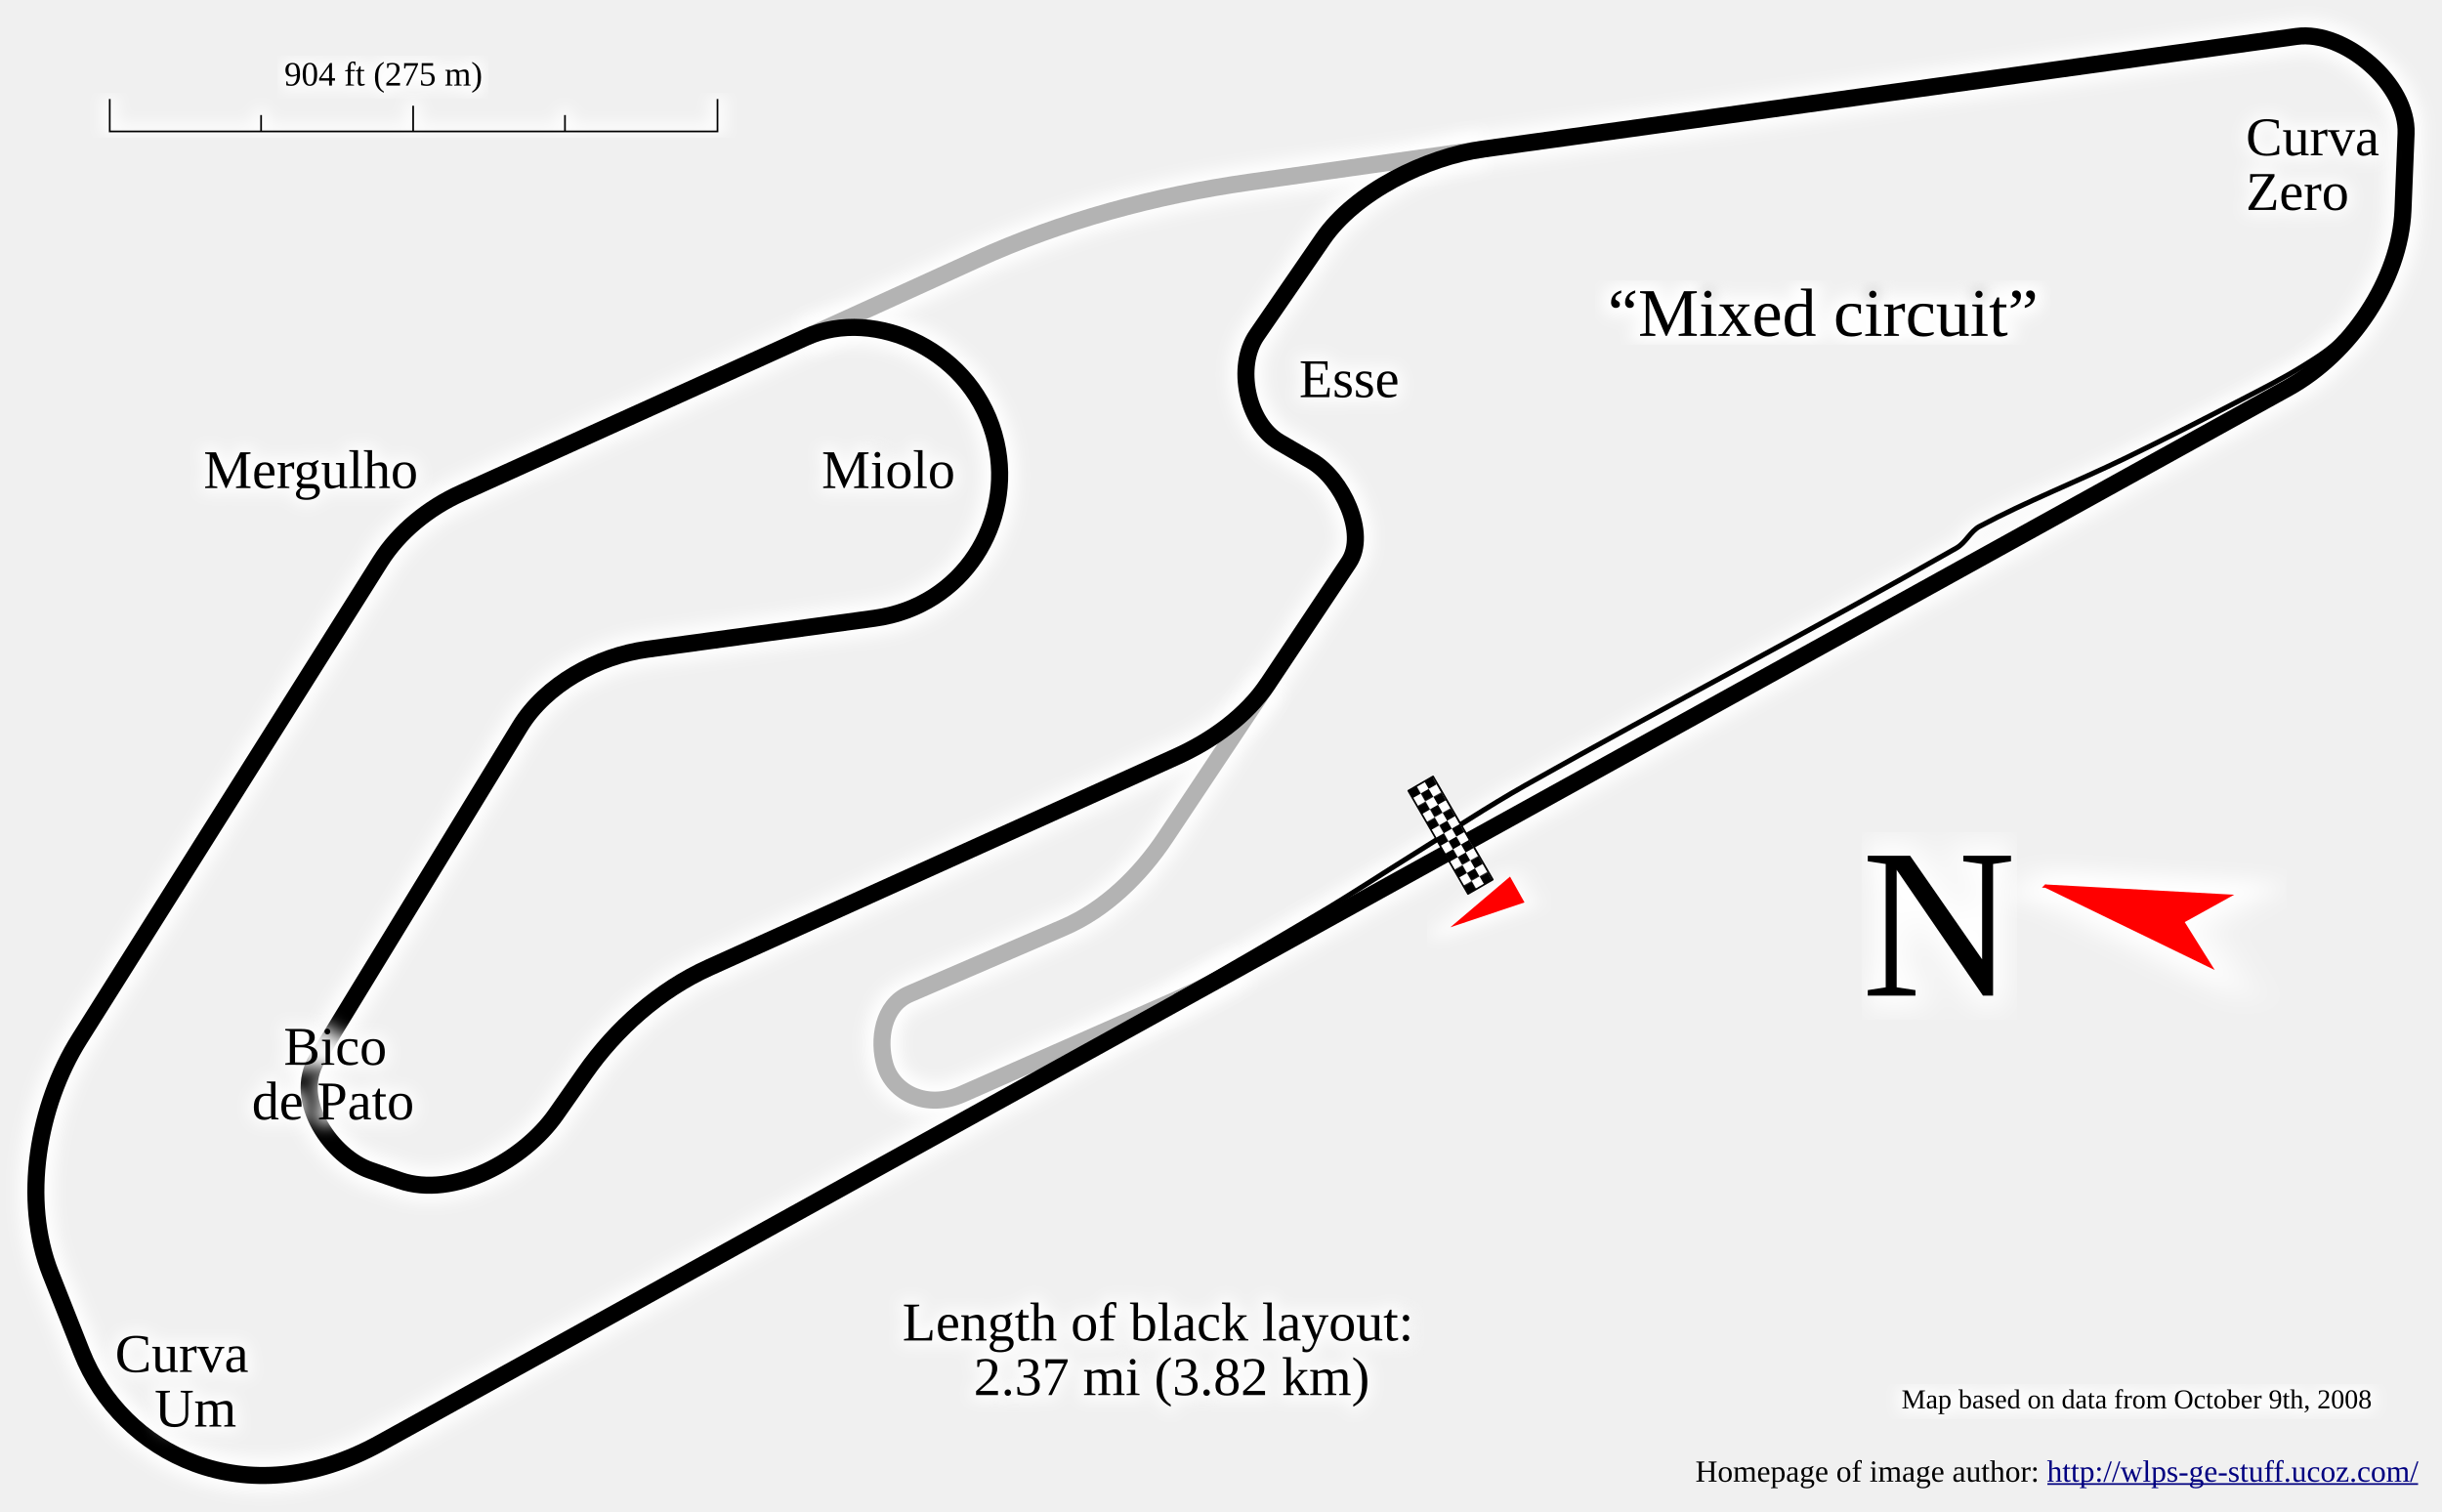
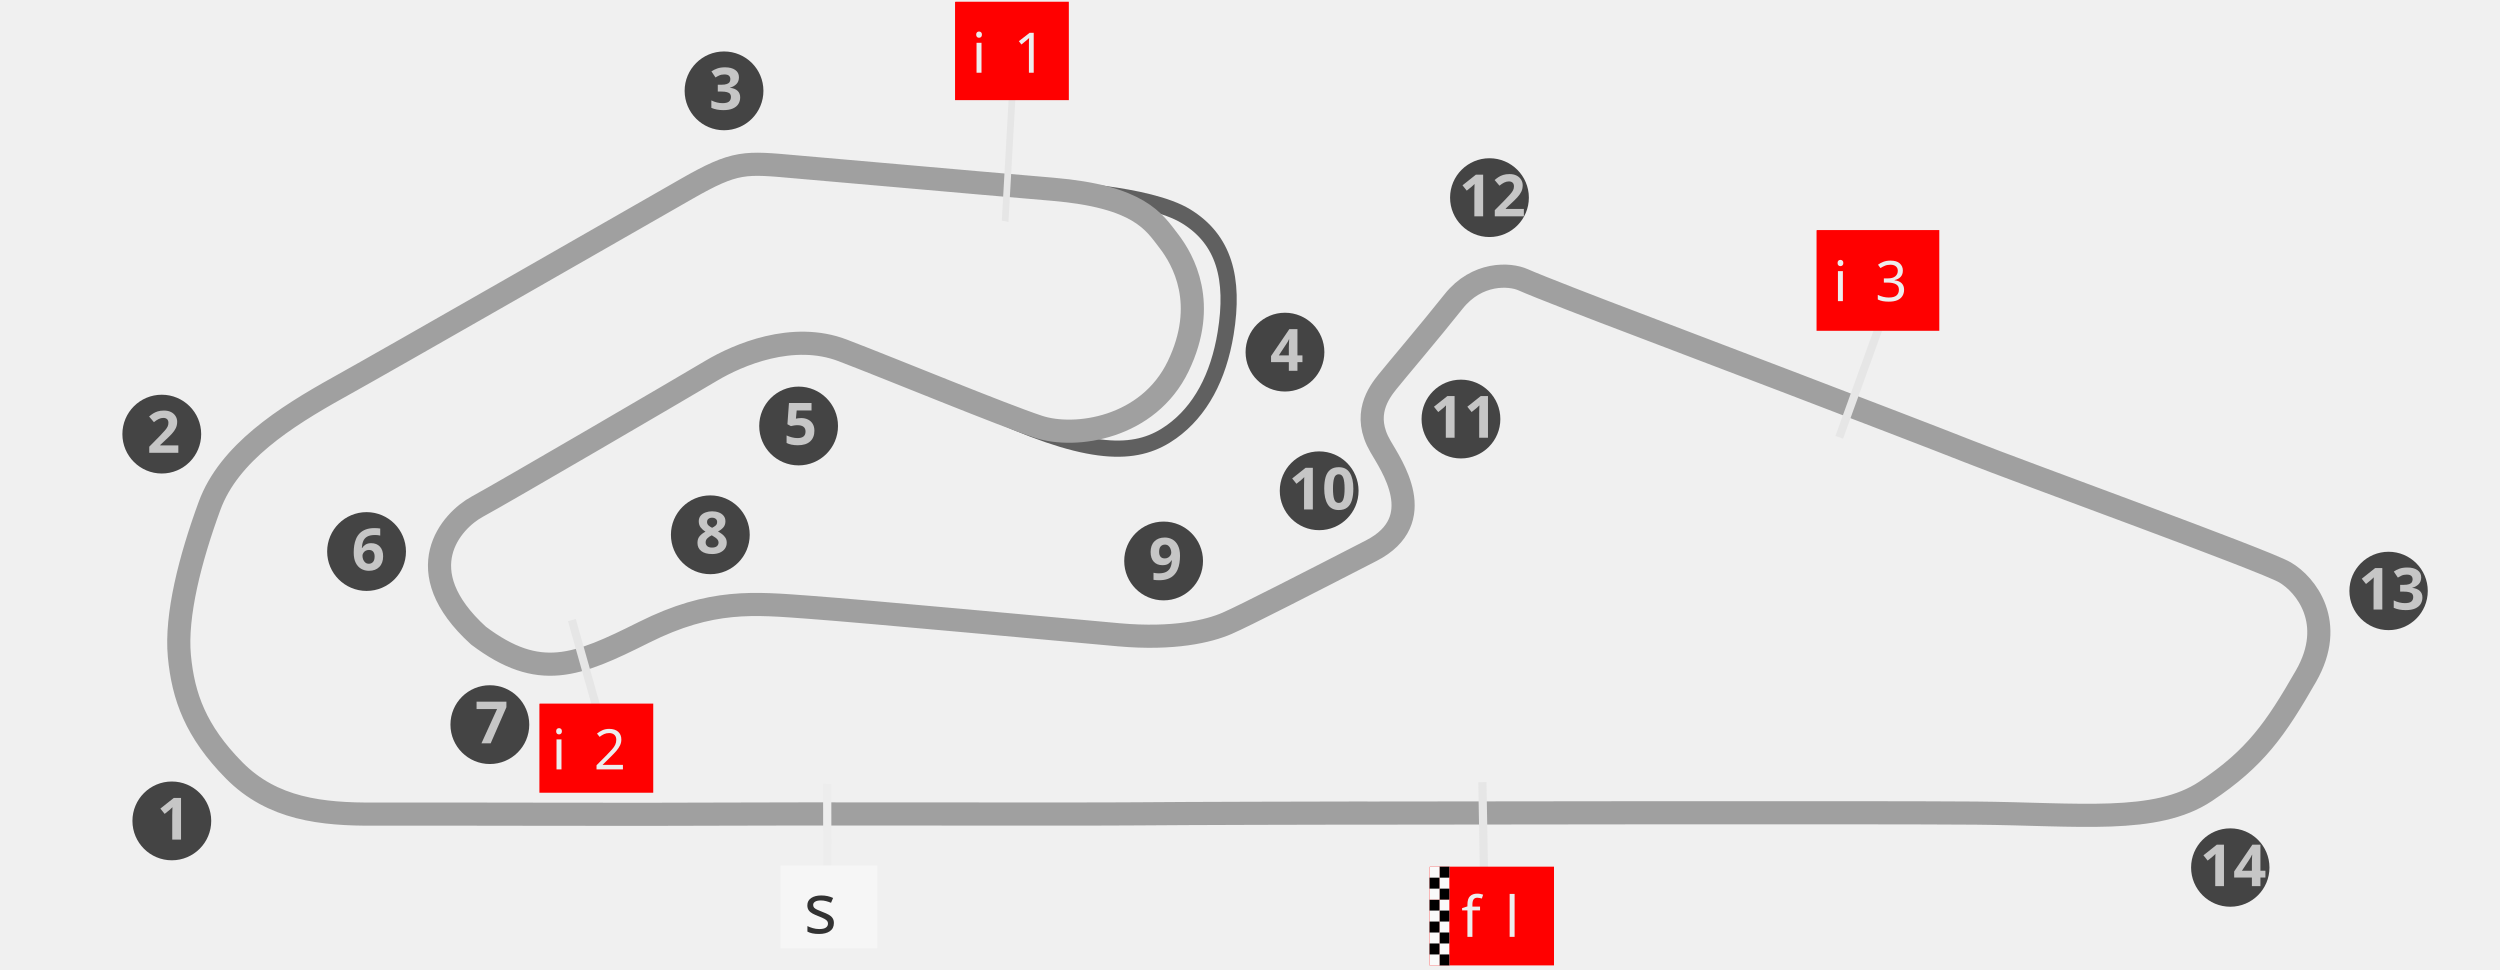
- <svg xmlns="http://www.w3.org/2000/svg" xmlns:xlink="http://www.w3.org/1999/xlink" width="1430.44" height="885.359" id="svg2" version="1.1">
-   <defs id="defs4">
-     <filter color-interpolation-filters="sRGB" id="filter5277" x="-0.037" width="1.073" y="-0.167" height="1.333">
-       <feGaussianBlur stdDeviation="4.59" id="feGaussianBlur5279" />
-     </filter>
-     <pattern xlink:href="#pattern4256" id="pattern4264" patternTransform="matrix(-0.7760302,9.7935988e-4,-9.7935988e-4,-0.7760302,-1649.84,173.837)" />
-     <pattern patternUnits="userSpaceOnUse" width="10.794" height="10.774" patternTransform="matrix(-0.5630234,-0.534067,0.534067,-0.5630234,1593.725,910.5704)" id="pattern4256">
-       <g id="g4248" transform="matrix(0.5878912,6.0987118e-3,-6.0987118e-3,0.5878912,-595.3809,-720.7077)">
-         <rect style="opacity:1;fill:black;fill-opacity:1;stroke:none;stroke-width:0.5;stroke-linecap:round;stroke-linejoin:round;stroke-miterlimit:4;stroke-dasharray:none;stroke-dashoffset:0;stroke-opacity:1" id="rect4250" width="18.173" height="18.096" x="1025.535" y="1215.281" />
-         <rect style="opacity:1;fill:white;fill-opacity:1;stroke:none;stroke-width:0.5;stroke-linecap:round;stroke-linejoin:round;stroke-miterlimit:4;stroke-dasharray:none;stroke-dashoffset:0;stroke-opacity:1" id="rect4252" width="9.075" height="9.075" x="1025.535" y="1215.281" />
-         <rect style="opacity:1;fill:white;fill-opacity:1;stroke:none;stroke-width:0.5;stroke-linecap:round;stroke-linejoin:round;stroke-miterlimit:4;stroke-dasharray:none;stroke-dashoffset:0;stroke-opacity:1" id="rect4254" width="9.075" height="9.075" x="1034.641" y="1224.344" />
-       </g>
-     </pattern>
+ <svg xmlns="http://www.w3.org/2000/svg" id="_02-BRA" viewBox="0 0 1080 418.9">
+   <defs>
+     <style>.cls-1,.cls-2,.cls-3{fill:none;}.cls-2{stroke:#a0a0a0;stroke-width:10px;}.cls-2,.cls-3{stroke-miterlimit:10;}.cls-4{fill:#444;}.cls-5{fill:#e6e6e6;}.cls-3{stroke:#606060;stroke-width:7px;}.cls-6{font-size:25.21px;}.cls-6,.cls-7{fill:#c6c6c6;font-family:MGPText-Bold, 'MGP Text';font-weight:700;}.cls-8{fill:#f6f6f6;}.cls-9{font-size:24.17px;}.cls-9,.cls-10,.cls-11{font-family:MGPDisplayVF-Medium, 'MGP Display VF';font-variation-settings:'wght' 500, 'wdth' 100;font-weight:500;}.cls-9,.cls-11,.cls-12{fill:#ededed;}.cls-7{font-size:25.07px;}.cls-10{fill:#323232;font-size:29.94px;}.cls-11{font-size:24.41px;}.cls-13{clip-path:url(#clippath-17);}.cls-14{clip-path:url(#clippath-19);}.cls-15{clip-path:url(#clippath-11);}.cls-16{clip-path:url(#clippath-16);}.cls-17{clip-path:url(#clippath-18);}.cls-18{clip-path:url(#clippath-10);}.cls-19{clip-path:url(#clippath-15);}.cls-20{clip-path:url(#clippath-13);}.cls-21{clip-path:url(#clippath-14);}.cls-22{clip-path:url(#clippath-12);}.cls-23{clip-path:url(#clippath-20);}.cls-24{clip-path:url(#clippath-21);}.cls-25{clip-path:url(#clippath-1);}.cls-26{clip-path:url(#clippath-3);}.cls-27{clip-path:url(#clippath-4);}.cls-28{clip-path:url(#clippath-2);}.cls-29{clip-path:url(#clippath-7);}.cls-30{clip-path:url(#clippath-6);}.cls-31{clip-path:url(#clippath-9);}.cls-32{clip-path:url(#clippath-8);}.cls-33{clip-path:url(#clippath-5);}.cls-34{fill:#fafafa;}.cls-35{letter-spacing:0em;}.cls-36{fill:red;}.cls-37{letter-spacing:.03em;}.cls-38{letter-spacing:.02em;}.cls-39{clip-path:url(#clippath);}</style>
+     <clipPath id="clippath">
+       <rect class="cls-1" y="-325.48" width="1080" height="1080" />
+     </clipPath>
+     <clipPath id="clippath-1">
+       <rect class="cls-1" y="-325.48" width="1080" height="1080" />
+     </clipPath>
+     <clipPath id="clippath-2">
+       <rect class="cls-1" y="-325.48" width="1080" height="1080" />
+     </clipPath>
+     <clipPath id="clippath-3">
+       <rect class="cls-1" y="-325.48" width="1080" height="1080" />
+     </clipPath>
+     <clipPath id="clippath-4">
+       <rect class="cls-1" y="-325.48" width="1080" height="1080" />
+     </clipPath>
+     <clipPath id="clippath-5">
+       <rect class="cls-1" y="-325.48" width="1080" height="1080" />
+     </clipPath>
+     <clipPath id="clippath-6">
+       <rect class="cls-1" y="-325.48" width="1080" height="1080" />
+     </clipPath>
+     <clipPath id="clippath-7">
+       <rect class="cls-1" y="-325.48" width="1080" height="1080" />
+     </clipPath>
+     <clipPath id="clippath-8">
+       <rect class="cls-1" y="-325.48" width="1080" height="1080" />
+     </clipPath>
+     <clipPath id="clippath-9">
+       <rect class="cls-1" y="-325.48" width="1080" height="1080" />
+     </clipPath>
+     <clipPath id="clippath-10">
+       <rect class="cls-1" y="-325.48" width="1080" height="1080" />
+     </clipPath>
+     <clipPath id="clippath-11">
+       <rect class="cls-1" y="-325.48" width="1080" height="1080" />
+     </clipPath>
+     <clipPath id="clippath-12">
+       <rect class="cls-1" y="-325.48" width="1080" height="1080" />
+     </clipPath>
+     <clipPath id="clippath-13">
+       <rect class="cls-1" y="-325.48" width="1080" height="1080" />
+     </clipPath>
+     <clipPath id="clippath-14">
+       <rect class="cls-1" y="-325.48" width="1080" height="1080" />
+     </clipPath>
+     <clipPath id="clippath-15">
+       <rect class="cls-1" y="-325.48" width="1080" height="1080" />
+     </clipPath>
+     <clipPath id="clippath-16">
+       <rect class="cls-1" y="-325.48" width="1080" height="1080" />
+     </clipPath>
+     <clipPath id="clippath-17">
+       <rect class="cls-1" y="-325.48" width="1080" height="1080" />
+     </clipPath>
+     <clipPath id="clippath-18">
+       <rect class="cls-1" y="-325.48" width="1080" height="1080" />
+     </clipPath>
+     <clipPath id="clippath-19">
+       <rect class="cls-1" y="-325.48" width="1080" height="1080" />
+     </clipPath>
+     <clipPath id="clippath-20">
+       <rect class="cls-1" y="-325.48" width="1080" height="1080" />
+     </clipPath>
+     <clipPath id="clippath-21">
+       <rect class="cls-1" y="-325.48" width="1080" height="1080" />
+     </clipPath>
  </defs>
-   <g id="layer1" transform="translate(343.2443,-89.58499)" style="display:none">
-     <path id="path3768" style="fill:none" d="m 128.956,287.104 99.285,-45.211 c 50.563,-23.025 105.31,-37.799 160.319,-45.587 L 525.509,176.917 M 384.185,655.792 c -14.694,8.141 -24.368,13.282 -39.855,20.107 l -123.989,54.634 c -20.759,9.147 -40.318,-0.604 -45.139,-16.943 -4.376,-14.83 -1.342,-34.993 14.178,-41.686 l 90.585,-39.065 c 24.307,-10.482 44.765,-30.627 59.447,-52.653 l 60.169,-90.264" />
-     <path style="fill:none" d="m -120.48,934.91 c -79.183,43.795 -151.549,6.05 -174.968,-53.277 l -18.163,-46.012 c -16.948,-42.934 -7.648,-98.376 16.952,-137.432 l 176.179,-279.707 c 10.99,-17.447 28.434,-31.464 47.223,-39.958 L 128.956,287.104 c 39.837,-18.01 98.951,7.345 111.272,61.798 10.457,46.213 -18.859,95.725 -71.315,102.878 L 35.72,469.943 c -28.847,3.934 -59.295,20.558 -74.467,45.407 L -157.411,709.691 c -15.196,24.887 9.197,57.91 30.877,65.386 l 17.557,6.054 c 31.289,10.789 72.439,-11.633 91.419,-38.747 L -0.605,718.167 C 17.621,692.129 43.076,669.489 72.046,656.414 L 345.698,532.907 c 20.942,-9.452 41.138,-23.868 53.883,-42.985 l 47.223,-70.835 C 458.176,402.028 442.739,369.867 425.009,359.572 L 406.24,348.674 C 387.176,337.604 380.424,304.054 392.921,285.894 l 38.747,-56.305 c 19.034,-27.659 60.583,-48.066 93.841,-52.672 l 476.47,-65.992 c 28.321,-3.922 65.333,28.342 64.175,56.91 l -1.816,44.801 c -1.673,41.278 -31.052,84.139 -67.202,104.133 z" id="path3764" />
-     <path style="fill:none" d="m 1028.594,286.669 c -6.407,7.227 -14.776,12.279 -22.983,17.388 -11.616,7.23 -23.878,13.375 -36.023,19.676 -22.671,11.763 -45.425,23.379 -68.413,34.509 -28.075,13.593 -57.225,24.999 -84.76,39.655 -5.483,2.919 -8.226,9.638 -13.622,12.714 -83.454,47.566 -168.792,91.761 -252.462,138.945 -22.099,12.462 -43.224,26.58 -64.781,39.958 -18.603,11.545 -36.854,23.667 -55.699,34.812 -28.085,16.609 -56.524,33.443 -84.797,49.101" id="path3771" />
-   </g>
-   <g id="layer2" transform="translate(343.2443,-89.58499)">
-     <use x="0" y="0" xlink:href="#path3764" id="use4003" style="stroke:white;stroke-width:20;stroke-miterlimit:4;stroke-dasharray:none;filter:url(#filter5277)" width="744.094" height="1052.362" />
-     <use x="0" y="0" xlink:href="#path3771" id="use3980" style="stroke:white;stroke-width:10;stroke-miterlimit:4;stroke-dasharray:none;filter:url(#filter5277)" width="744.094" height="1052.362" />
-     <use x="0" y="0" xlink:href="#path3768" id="use3957" style="stroke:white;stroke-width:20;stroke-miterlimit:4;stroke-dasharray:none;filter:url(#filter5277)" width="744.094" height="1052.362" />
-     <use x="0" y="0" xlink:href="#path3768" id="use4141" style="stroke:#b3b3b3;stroke-width:10" width="744.094" height="1052.362" />
-     <use x="0" y="0" xlink:href="#path3771" id="use3971" style="color:black;fill:none;stroke:black;stroke-width:3;stroke-linecap:butt;stroke-linejoin:miter;stroke-miterlimit:4;stroke-opacity:1;stroke-dasharray:none;stroke-dashoffset:0;marker:none;visibility:visible;display:inline;overflow:visible;enable-background:accumulate" width="744.094" height="1052.362" />
-     <use x="0" y="0" xlink:href="#path3764" id="use3994" style="color:black;fill:none;stroke:black;stroke-width:10;stroke-linecap:butt;stroke-linejoin:miter;stroke-miterlimit:4;stroke-opacity:1;stroke-dasharray:none;stroke-dashoffset:0;marker:none;visibility:visible;display:inline;overflow:visible;enable-background:accumulate" width="744.094" height="1052.362" />
-     <g style="display:inline" id="g3227-9" transform="matrix(1.000006,0,0,1.000006,-1473.261,-1308.116)" clip-path="none">
-       <use x="0" y="0" xlink:href="#path2423-8" id="use4312-4" style="stroke:white;stroke-width:8;stroke-linecap:round;stroke-miterlimit:4;stroke-dasharray:none;filter:url(#filter5277)" width="744.094" height="1052.362" />
-       <path style="fill:none" d="m 1460.949,1465.094 0,9.593 m -88.937,-15.062 0,15.062 m -89.063,-9.593 0,9.593 m -88.656,-19 0,19 356,0 0,-19" id="path2423-8" />
-       <use style="stroke:white;stroke-width:5;stroke-miterlimit:4;stroke-opacity:1;stroke-dasharray:none;filter:url(#filter5277)" id="use2445-8" xlink:href="#text2441-2" y="0" x="0" width="744.094" height="1052.362" />
-       <text id="text2441-2" y="1447.795" x="1372.107" style="font-size:20px;font-style:normal;font-weight:normal;text-align:center;writing-mode:lr-tb;text-anchor:middle;fill:black;fill-opacity:1;font-family:Times New Roman" xml:space="preserve">
-         <tspan y="1447.795" x="1372.107" id="tspan2443-4">904 ft (275 m)</tspan>
-       </text>
-       <use height="1052.362" width="744.094" x="0" y="0" xlink:href="#path2423-8" id="use4437" style="stroke:black" />
+   <g id="_02-BRA-2">
+     <g class="cls-39">
+       <g class="cls-25">
+         <path class="cls-3" d="M454.68,81.75s41.35,1.68,57.71,11.7c16.36,10.02,20.97,26.8,17.09,50.53-3.1,18.96-10.93,33.63-23.38,42.55-14.05,10.07-32.51,11.52-74.67-7.34" />
+       </g>
+       <g class="cls-28">
+         <path class="cls-2" d="M585.81,351.26c25.25-.04,225.8-.35,267.57,0,44.64.38,77.99,4.9,99.46-9.42,21.48-14.32,30.14-26.75,43.33-49.73,13.19-22.98,0-39.56-9.04-44.83-9.04-5.27-113.22-42.95-136.95-52.37-23.74-9.42-133.94-51.43-145.99-55.95-12.06-4.52-40.31-15.45-46.15-18.08-5.84-2.64-19.97-3.39-30.14,9.42-10.17,12.81-24.71,29.89-28.47,34.59-3.76,4.7-11.05,14.34-3.06,27.98,4.47,7.88,21.64,31.86-4,45.03-25.63,13.17-54.44,27.98-62.32,31.39s-22.93,7.05-46.68,4.94c-23.75-2.12-109.47-10.11-133.57-11.88-24.1-1.76-42.45-3.76-71.61,10.82-29.16,14.58-45.2,21.19-71.49,1.41-31.04-28.22-11.76-49.62-.47-55.73,11.29-6.11,89.36-51.73,101-58.67,11.64-6.94,35.27-17.05,56.79-8.82,21.52,8.23,68.9,27.85,84.66,33.03,15.76,5.18,47.38.71,60.32-26.21,12.93-26.93,2.23-45.86-4.11-54.09-6.35-8.23-12.58-19.16-50.21-22.34-37.63-3.17-97.47-8.58-110.52-9.64-22.57-2-26.22-2.71-47.62,9.52-21.4,12.23-126.99,72.78-150.27,85.71-23.28,12.93-47.39,28.45-55.73,51.15s-14.7,47.38-13.05,64.9c1.65,17.52,7.05,32.57,23.63,49.38,16.58,16.81,37.98,19.05,60.55,18.93,22.58-.12,122.28.24,149.8,0,27.51-.23,154.85.12,179.78-.12,21.38-.2,79.4-.31,94.56-.34Z" />
+       </g>
+       <g class="cls-26">
+         <path class="cls-4" d="M91.25,354.63c0,9.4-7.62,17.02-17.02,17.02s-17.02-7.62-17.02-17.02,7.62-17.02,17.02-17.02,17.02,7.62,17.02,17.02" />
+       </g>
+       <text class="cls-6" transform="translate(67.8 362.7)">
+         <tspan x="0" y="0">1</tspan>
+       </text>
+       <g class="cls-27">
+         <path class="cls-4" d="M86.91,187.54c0,9.4-7.62,17.02-17.02,17.02s-17.02-7.62-17.02-17.02,7.62-17.02,17.02-17.02,17.02,7.62,17.02,17.02" />
+       </g>
+       <text class="cls-6" transform="translate(63.46 195.61)">
+         <tspan x="0" y="0">2</tspan>
+       </text>
+       <g class="cls-33">
+         <path class="cls-4" d="M329.8,39.25c0,9.4-7.62,17.02-17.02,17.02s-17.02-7.62-17.02-17.02,7.62-17.02,17.02-17.02,17.02,7.62,17.02,17.02" />
+       </g>
+       <text class="cls-6" transform="translate(306.35 47.33)">
+         <tspan x="0" y="0">3</tspan>
+       </text>
+       <g class="cls-30">
+         <path class="cls-4" d="M572.13,152.12c0,9.4-7.62,17.02-17.02,17.02s-17.02-7.62-17.02-17.02,7.62-17.02,17.02-17.02,17.02,7.62,17.02,17.02" />
+       </g>
+       <text class="cls-6" transform="translate(548.67 160.19)">
+         <tspan x="0" y="0">4</tspan>
+       </text>
+       <g class="cls-29">
+         <path class="cls-4" d="M362.02,184.03c0,9.4-7.62,17.02-17.02,17.02s-17.02-7.62-17.02-17.02,7.62-17.02,17.02-17.02,17.02,7.62,17.02,17.02" />
+       </g>
+       <text class="cls-6" transform="translate(338.57 192.1)">
+         <tspan x="0" y="0">5</tspan>
+       </text>
+       <g class="cls-32">
+         <path class="cls-4" d="M175.38,238.26c0,9.4-7.62,17.02-17.02,17.02s-17.03-7.62-17.03-17.02,7.62-17.02,17.03-17.02,17.02,7.62,17.02,17.02" />
+       </g>
+       <text class="cls-6" transform="translate(151.93 246.34)">
+         <tspan x="0" y="0">6</tspan>
+       </text>
+       <g class="cls-31">
+         <path class="cls-4" d="M228.64,313.04c0,9.4-7.62,17.02-17.02,17.02s-17.03-7.62-17.03-17.02,7.62-17.02,17.03-17.02,17.02,7.62,17.02,17.02" />
+       </g>
+       <text class="cls-6" transform="translate(205.19 321.11)">
+         <tspan x="0" y="0">7</tspan>
+       </text>
+       <g class="cls-18">
+         <path class="cls-4" d="M323.88,231.03c0,9.4-7.62,17.02-17.02,17.02s-17.02-7.62-17.02-17.02,7.62-17.02,17.02-17.02,17.02,7.62,17.02,17.02" />
+       </g>
+       <text class="cls-6" transform="translate(300.43 239.1)">
+         <tspan x="0" y="0">8</tspan>
+       </text>
+       <g class="cls-15">
+         <path class="cls-4" d="M519.7,242.34c0,9.4-7.62,17.02-17.02,17.02s-17.02-7.62-17.02-17.02,7.62-17.02,17.02-17.02,17.02,7.62,17.02,17.02" />
+       </g>
+       <text class="cls-6" transform="translate(496.25 250.41)">
+         <tspan x="0" y="0">9</tspan>
+       </text>
+       <g class="cls-22">
+         <path class="cls-4" d="M586.9,212.02c0,9.4-7.62,17.02-17.02,17.02s-17.02-7.62-17.02-17.02,7.62-17.02,17.02-17.02,17.02,7.62,17.02,17.02" />
+       </g>
+       <text class="cls-6" transform="translate(556.74 220.09)">
+         <tspan x="0" y="0">10</tspan>
+       </text>
+       <g class="cls-20">
+         <path class="cls-4" d="M648.15,181.03c0,9.4-7.62,17.02-17.02,17.02s-17.02-7.62-17.02-17.02,7.62-17.02,17.02-17.02,17.02,7.62,17.02,17.02" />
+       </g>
+       <text class="cls-6" transform="translate(617.98 189.1)">
+         <tspan x="0" y="0">11</tspan>
+       </text>
+       <g class="cls-21">
+         <path class="cls-4" d="M660.47,85.38c0,9.4-7.62,17.02-17.02,17.02s-17.02-7.62-17.02-17.02,7.62-17.02,17.02-17.02,17.02,7.62,17.02,17.02" />
+       </g>
+       <text class="cls-6" transform="translate(630.31 93.45)">
+         <tspan x="0" y="0">12</tspan>
+       </text>
+       <g class="cls-19">
+         <path class="cls-4" d="M1048.8,255.29c0,9.35-7.58,16.93-16.93,16.93s-16.93-7.58-16.93-16.93,7.58-16.93,16.93-16.93,16.93,7.58,16.93,16.93" />
+       </g>
+       <text class="cls-7" transform="translate(1018.8 263.32)">
+         <tspan x="0" y="0">13</tspan>
+       </text>
+       <g class="cls-16">
+         <path class="cls-4" d="M980.41,374.78c0,9.35-7.58,16.93-16.93,16.93s-16.93-7.58-16.93-16.93,7.58-16.93,16.93-16.93,16.93,7.58,16.93,16.93" />
+       </g>
+       <text class="cls-7" transform="translate(950.4 382.81)">
+         <tspan x="0" y="0">14</tspan>
+       </text>
+       <path class="cls-12" d="M641.15,380.62l-.74-42.73.74,42.73Z" />
+       <rect class="cls-5" x="639.01" y="337.88" width="3.54" height="42.74" transform="translate(-6.19 11.26) rotate(-1)" />
+       <g class="cls-13">
+         <path class="cls-36" d="M671.33,374.41h-53.61c-.06.06-.1.1-.16.16v42.49h53.77v-42.65Z" />
+       </g>
+       <text class="cls-11" transform="translate(631.27 404.72)">
+         <tspan class="cls-37" x="0" y="0">f</tspan>
+         <tspan x="18.82" y="0">l</tspan>
+       </text>
+       <g class="cls-17">
+         <rect class="cls-34" x="621.84" y="388.63" width="4.28" height="28.43" />
+         <rect x="621.84" y="393.37" width="4.28" height="4.74" />
+         <rect x="621.84" y="402.84" width="4.28" height="4.74" />
+         <rect x="621.84" y="412.32" width="4.28" height="4.74" />
+         <rect class="cls-34" x="617.57" y="388.63" width="4.28" height="28.43" />
+         <rect x="617.57" y="388.63" width="4.28" height="4.74" />
+         <rect x="617.57" y="398.11" width="4.28" height="4.74" />
+         <rect x="617.57" y="407.58" width="4.28" height="4.74" />
+         <rect class="cls-34" x="621.84" y="374.41" width="4.28" height="14.22" />
+         <rect x="621.84" y="374.41" width="4.28" height="4.74" />
+         <rect x="621.84" y="383.89" width="4.28" height="4.74" />
+         <rect class="cls-34" x="617.57" y="374.41" width="4.28" height="14.22" />
+         <rect x="617.57" y="379.15" width="4.28" height="4.74" />
+         <rect class="cls-5" x="774.13" y="158.05" width="61.96" height="3.51" transform="translate(381.03 862.58) rotate(-70.12)" />
+         <path class="cls-36" d="M837.78,99.4h-52.87c-.06.06-.1.1-.16.17v43.33h53.03v-43.5Z" />
+       </g>
+       <text class="cls-9" transform="translate(791.94 130.08)">
+         <tspan class="cls-38" x="0" y="0">i</tspan>
+         <tspan class="cls-35" x="18.17" y="0">3</tspan>
+       </text>
+       <g class="cls-14">
+         <rect class="cls-5" x="253.3" y="266.78" width="3.51" height="59.01" transform="translate(-70.94 80.5) rotate(-15.78)" />
+         <path class="cls-36" d="M282.21,303.96h-49.04c-.06.06-.09.09-.15.15v38.35h49.18v-38.5Z" />
+       </g>
+       <text class="cls-9" transform="translate(238.37 332.37)">
+         <tspan class="cls-38" x="0" y="0">i</tspan>
+         <tspan class="cls-35" x="18.17" y="0">2</tspan>
+       </text>
+       <g class="cls-23">
+         <polygon class="cls-5" points="439.16 33.6 435.65 95.92 432.78 95.3 436.29 32.98 439.16 33.6" />
+         <path class="cls-36" d="M461.74.76h-49.01c-.06.06-.09.1-.15.16v42.33h49.16V.76Z" />
+       </g>
+       <text class="cls-9" transform="translate(419.82 31.43)">
+         <tspan class="cls-38" x="0" y="0">i</tspan>
+         <tspan class="cls-35" x="18.17" y="0">1</tspan>
+       </text>
+       <g class="cls-24">
+         <polygon class="cls-12" points="359.17 387.83 355.62 387.63 355.58 338.5 359.13 338.7 359.17 387.83" />
+         <path class="cls-8" d="M378.97,373.88h-41.67c-.05.05-.08.08-.12.14v35.69h41.79v-35.83Z" />
+       </g>
+       <text class="cls-10" transform="translate(347.24 403.18)">
+         <tspan x="0" y="0">s</tspan>
+       </text>
    </g>
-     <g style="display:inline" id="g3922-1" transform="matrix(1.000006,0,0,1.000006,1478.612,201.1136)" clip-path="none">
-       <use style="stroke:white;stroke-width:5;stroke-miterlimit:4;stroke-opacity:1;stroke-dasharray:none;filter:url(#filter5277)" id="use3920-5" xlink:href="#text3116-2" y="0" x="0" width="1276.099" height="849.693" transform="translate(0.2026715,0)" />
-       <text id="text3116-2" y="713.476" x="-404.514" style="font-size:16px;font-style:normal;font-variant:normal;font-weight:normal;font-stretch:normal;text-align:end;line-height:100%;writing-mode:lr-tb;text-anchor:end;color:black;fill:black;fill-opacity:1;fill-rule:nonzero;display:inline;overflow:visible;enable-background:accumulate;font-family:Times New Roman;-inkscape-font-specification:Times New Roman" xml:space="preserve">
-         <tspan y="713.476" x="-404.514" id="tspan3118-7">Map based on data from October 9th, 2008</tspan>
-       </text>
-     </g>
-     <g style="display:inline" id="g8575" transform="translate(598.45,41.01086)">
-       <use style="stroke:white;stroke-width:5;stroke-miterlimit:4;stroke-dasharray:none;filter:url(#filter5277)" id="use8573" xlink:href="#text8555" y="0" x="0" width="1416.262" height="890.143" />
-       <path style="fill:none;stroke:navy" d="m 257.599,917.918 217.132,0" id="use8569" />
-       <text transform="translate(-333.9969,35.76235)" id="text8555" y="880.771" x="385.401" style="font-size:18px;font-style:normal;font-variant:normal;font-weight:normal;font-stretch:normal;text-align:start;line-height:100%;letter-spacing:0;word-spacing:0;writing-mode:lr-tb;text-anchor:start;fill:black;fill-opacity:1;font-family:Times New Roman;-inkscape-font-specification:Times New Roman" xml:space="preserve">
-         <tspan y="880.771" x="385.401" id="tspan8557">Homepage of image author: <tspan id="tspan8559" style="fill:navy">http://wlps-ge-stuff.ucoz.com/</tspan>
-         </tspan>
-       </text>
-     </g>
-     <g style="display:inline" id="g3804-6" transform="matrix(1.955539,0,0,1.955539,-3341.515,-1195.298)" clip-path="none">
-       <g id="g5301-2" transform="matrix(0.3338068,-0.9426415,0.9426415,0.3338068,556.5547,2654.958)">
-         <use x="0" y="0" xlink:href="#path2745-1" id="use4353" style="fill:white;stroke:white;stroke-width:10.227;stroke-miterlimit:20;stroke-dasharray:none;filter:url(#filter5277)" width="483.634" height="533.563" />
-         <path style="fill-opacity:1;fill-rule:nonzero" d="m 2163.653,919.976 15.451,52.541 -11.765,-10.42 -9.777,12.305 6.092,-54.425 z" id="path2745-1" />
-         <use x="0" y="0" xlink:href="#path2745-1" id="use4863" style="fill:red;stroke:red;stroke-width:1;stroke-miterlimit:20;stroke-dasharray:none" width="483.634" height="533.563" />
-       </g>
-       <g id="g5296-1" transform="translate(17.38656,-12.50886)">
-         <use height="1052.362" width="744.094" style="stroke:white;stroke-width:7.671;stroke-miterlimit:4;stroke-dasharray:none;filter:url(#filter5277)" id="use4296-4" xlink:href="#text3180-2" y="0" x="0" />
-         <text xml:space="preserve" style="font-size:64px;font-style:normal;font-weight:normal;fill:black;fill-opacity:1;font-family:Times New Roman" x="2073.466" y="967.811" id="text3180-2">
-           <tspan id="tspan3182-3" x="2073.466" y="967.811">N</tspan>
-         </text>
-       </g>
-     </g>
-     <g style="display:inline" transform="matrix(1.000006,0,0,1.000006,800.2366,429.5722)" id="g5281-5" clip-path="none">
-       <use height="1052.362" width="744.094" style="stroke:white;stroke-width:5;stroke-miterlimit:4;stroke-opacity:1;stroke-dasharray:none;filter:url(#filter5277)" id="use5275-5" xlink:href="#text5269-1" y="0" x="0" />
-       <text id="text5269-1" y="445.246" x="-429.145" style="font-size:32px;font-style:normal;font-variant:normal;font-weight:normal;font-stretch:normal;text-align:center;line-height:100%;writing-mode:lr-tb;text-anchor:middle;color:black;fill:black;fill-opacity:1;fill-rule:nonzero;display:inline;overflow:visible;enable-background:accumulate;font-family:Times New Roman;-inkscape-font-specification:Times New Roman" xml:space="preserve">
-         <tspan y="445.246" x="-429.145" id="tspan5271-7">Length of black layout:</tspan>
-         <tspan id="tspan5273-1" y="477.246" x="-429.145">2.37 mi (3.82 km)</tspan>
-       </text>
-     </g>
-     <g style="display:inline" transform="matrix(-0.4309684,1.214413,-1.214413,-0.4309684,2232.959,-719.6985)" id="g4801" clip-path="none">
-       <use x="0" y="0" xlink:href="#path3463-1" id="use4865" style="fill:white;stroke:white;stroke-width:7.76;stroke-miterlimit:10;stroke-dasharray:none;filter:url(#filter5277)" width="483.634" height="533.563" />
-       <path style="display:inline" d="m 1415.302,884.538 -8.059,9.213 28.026,16.264 -19.966,-25.477 z" id="path3463-1" />
-       <rect ry="0" transform="matrix(-0.7614502,-0.6482235,0.6482235,-0.7614502,0,0)" y="174.113" x="-1670.864" height="54.204" width="13.012" id="rect3457-7" style="fill:url(#pattern4264);fill-opacity:1;stroke:black;stroke-width:0.776;stroke-linecap:round;stroke-linejoin:round;stroke-miterlimit:4;stroke-opacity:1;stroke-dasharray:none;stroke-dashoffset:0;display:inline" />
-       <use x="0" y="0" xlink:href="#path3463-1" id="use5583" style="fill:red;stroke:red;stroke-width:1;stroke-miterlimit:10;stroke-dasharray:none" width="483.634" height="533.563" />
-     </g>
-     <use x="0" y="0" xlink:href="#g4034" id="use4752" style="stroke:white;stroke-width:5;stroke-miterlimit:4;stroke-dasharray:none;filter:url(#filter5277)" width="744.094" height="1052.362" />
-     <g style="display:inline" id="g4034">
-       <text id="text4006" y="893.265" x="-200.733" style="font-size:32px;font-style:normal;font-variant:normal;font-weight:normal;font-stretch:normal;text-align:center;line-height:100%;letter-spacing:0;word-spacing:0;writing-mode:lr-tb;text-anchor:middle;fill:black;fill-opacity:1;font-family:Times New Roman;-inkscape-font-specification:Times New Roman" xml:space="preserve">
-         <tspan y="893.265" x="-200.733" id="tspan4008">Curva</tspan>
-         <tspan y="925.265" x="-200.733" id="tspan4756">Um</tspan>
-       </text>
-       <text id="text4010" y="375.497" x="-224.007" style="font-size:32px;font-style:normal;font-variant:normal;font-weight:normal;font-stretch:normal;text-align:start;line-height:100%;letter-spacing:0;word-spacing:0;writing-mode:lr-tb;text-anchor:start;fill:black;fill-opacity:1;font-family:Times New Roman;-inkscape-font-specification:Times New Roman" xml:space="preserve">
-         <tspan y="375.497" x="-224.007" id="tspan4012">Mergulho</tspan>
-       </text>
-       <text id="text4014" y="375.497" x="138.037" style="font-size:32px;font-style:normal;font-variant:normal;font-weight:normal;font-stretch:normal;text-align:start;line-height:100%;letter-spacing:0;word-spacing:0;writing-mode:lr-tb;text-anchor:start;fill:black;fill-opacity:1;font-family:Times New Roman;-inkscape-font-specification:Times New Roman" xml:space="preserve">
-         <tspan y="375.497" x="138.037" id="tspan4016">Miolo</tspan>
-       </text>
-       <text id="text4018" y="713.324" x="-44.615" style="font-size:32px;font-style:normal;font-variant:normal;font-weight:normal;font-stretch:normal;text-align:end;line-height:100%;letter-spacing:0;word-spacing:0;writing-mode:lr-tb;text-anchor:end;fill:black;fill-opacity:1;font-family:Times New Roman;-inkscape-font-specification:Times New Roman" xml:space="preserve">
-         <tspan y="713.324" x="-44.615" id="tspan4020">Bico</tspan>
-         <tspan id="tspan4022" y="745.324" x="-44.615">de Pato</tspan>
-       </text>
-       <text id="text4024" y="322.219" x="417.744" style="font-size:32px;font-style:normal;font-variant:normal;font-weight:normal;font-stretch:normal;text-align:start;line-height:100%;letter-spacing:0;word-spacing:0;writing-mode:lr-tb;text-anchor:start;fill:black;fill-opacity:1;font-family:Times New Roman;-inkscape-font-specification:Times New Roman" xml:space="preserve">
-         <tspan y="322.219" x="417.744" id="tspan4026">Esse</tspan>
-       </text>
-       <text id="text4028" y="180.55" x="972.313" style="font-size:32px;font-style:normal;font-variant:normal;font-weight:normal;font-stretch:normal;text-align:start;line-height:100%;letter-spacing:0;word-spacing:0;writing-mode:lr-tb;text-anchor:start;fill:black;fill-opacity:1;font-family:Times New Roman;-inkscape-font-specification:Times New Roman" xml:space="preserve">
-         <tspan y="180.55" x="972.313" id="tspan4030">Curva</tspan>
-         <tspan id="tspan4032" y="212.55" x="972.313">Zero</tspan>
-       </text>
-     </g>
-     <use x="0" y="0" xlink:href="#text5708" id="use5719" style="stroke:white;stroke-width:10;stroke-miterlimit:4;stroke-dasharray:none;filter:url(#filter5277)" />
-     <text xml:space="preserve" style="font-size:40px;font-style:normal;font-variant:normal;font-weight:normal;font-stretch:normal;text-indent:0;text-align:start;text-decoration:none;line-height:100%;letter-spacing:0;word-spacing:0;text-transform:none;direction:ltr;block-progression:tb;writing-mode:lr-tb;text-anchor:start;baseline-shift:baseline;color:black;fill:black;fill-opacity:1;fill-rule:nonzero;marker:none;visibility:visible;display:inline;overflow:visible;enable-background:accumulate;font-family:Times New Roman;-inkscape-font-specification:Times New Roman" x="598.551" y="286.345" id="text5708">
-       <tspan id="tspan5710" x="598.551" y="286.345">“Mixed circuit”</tspan>
-     </text>
  </g>
</svg>
